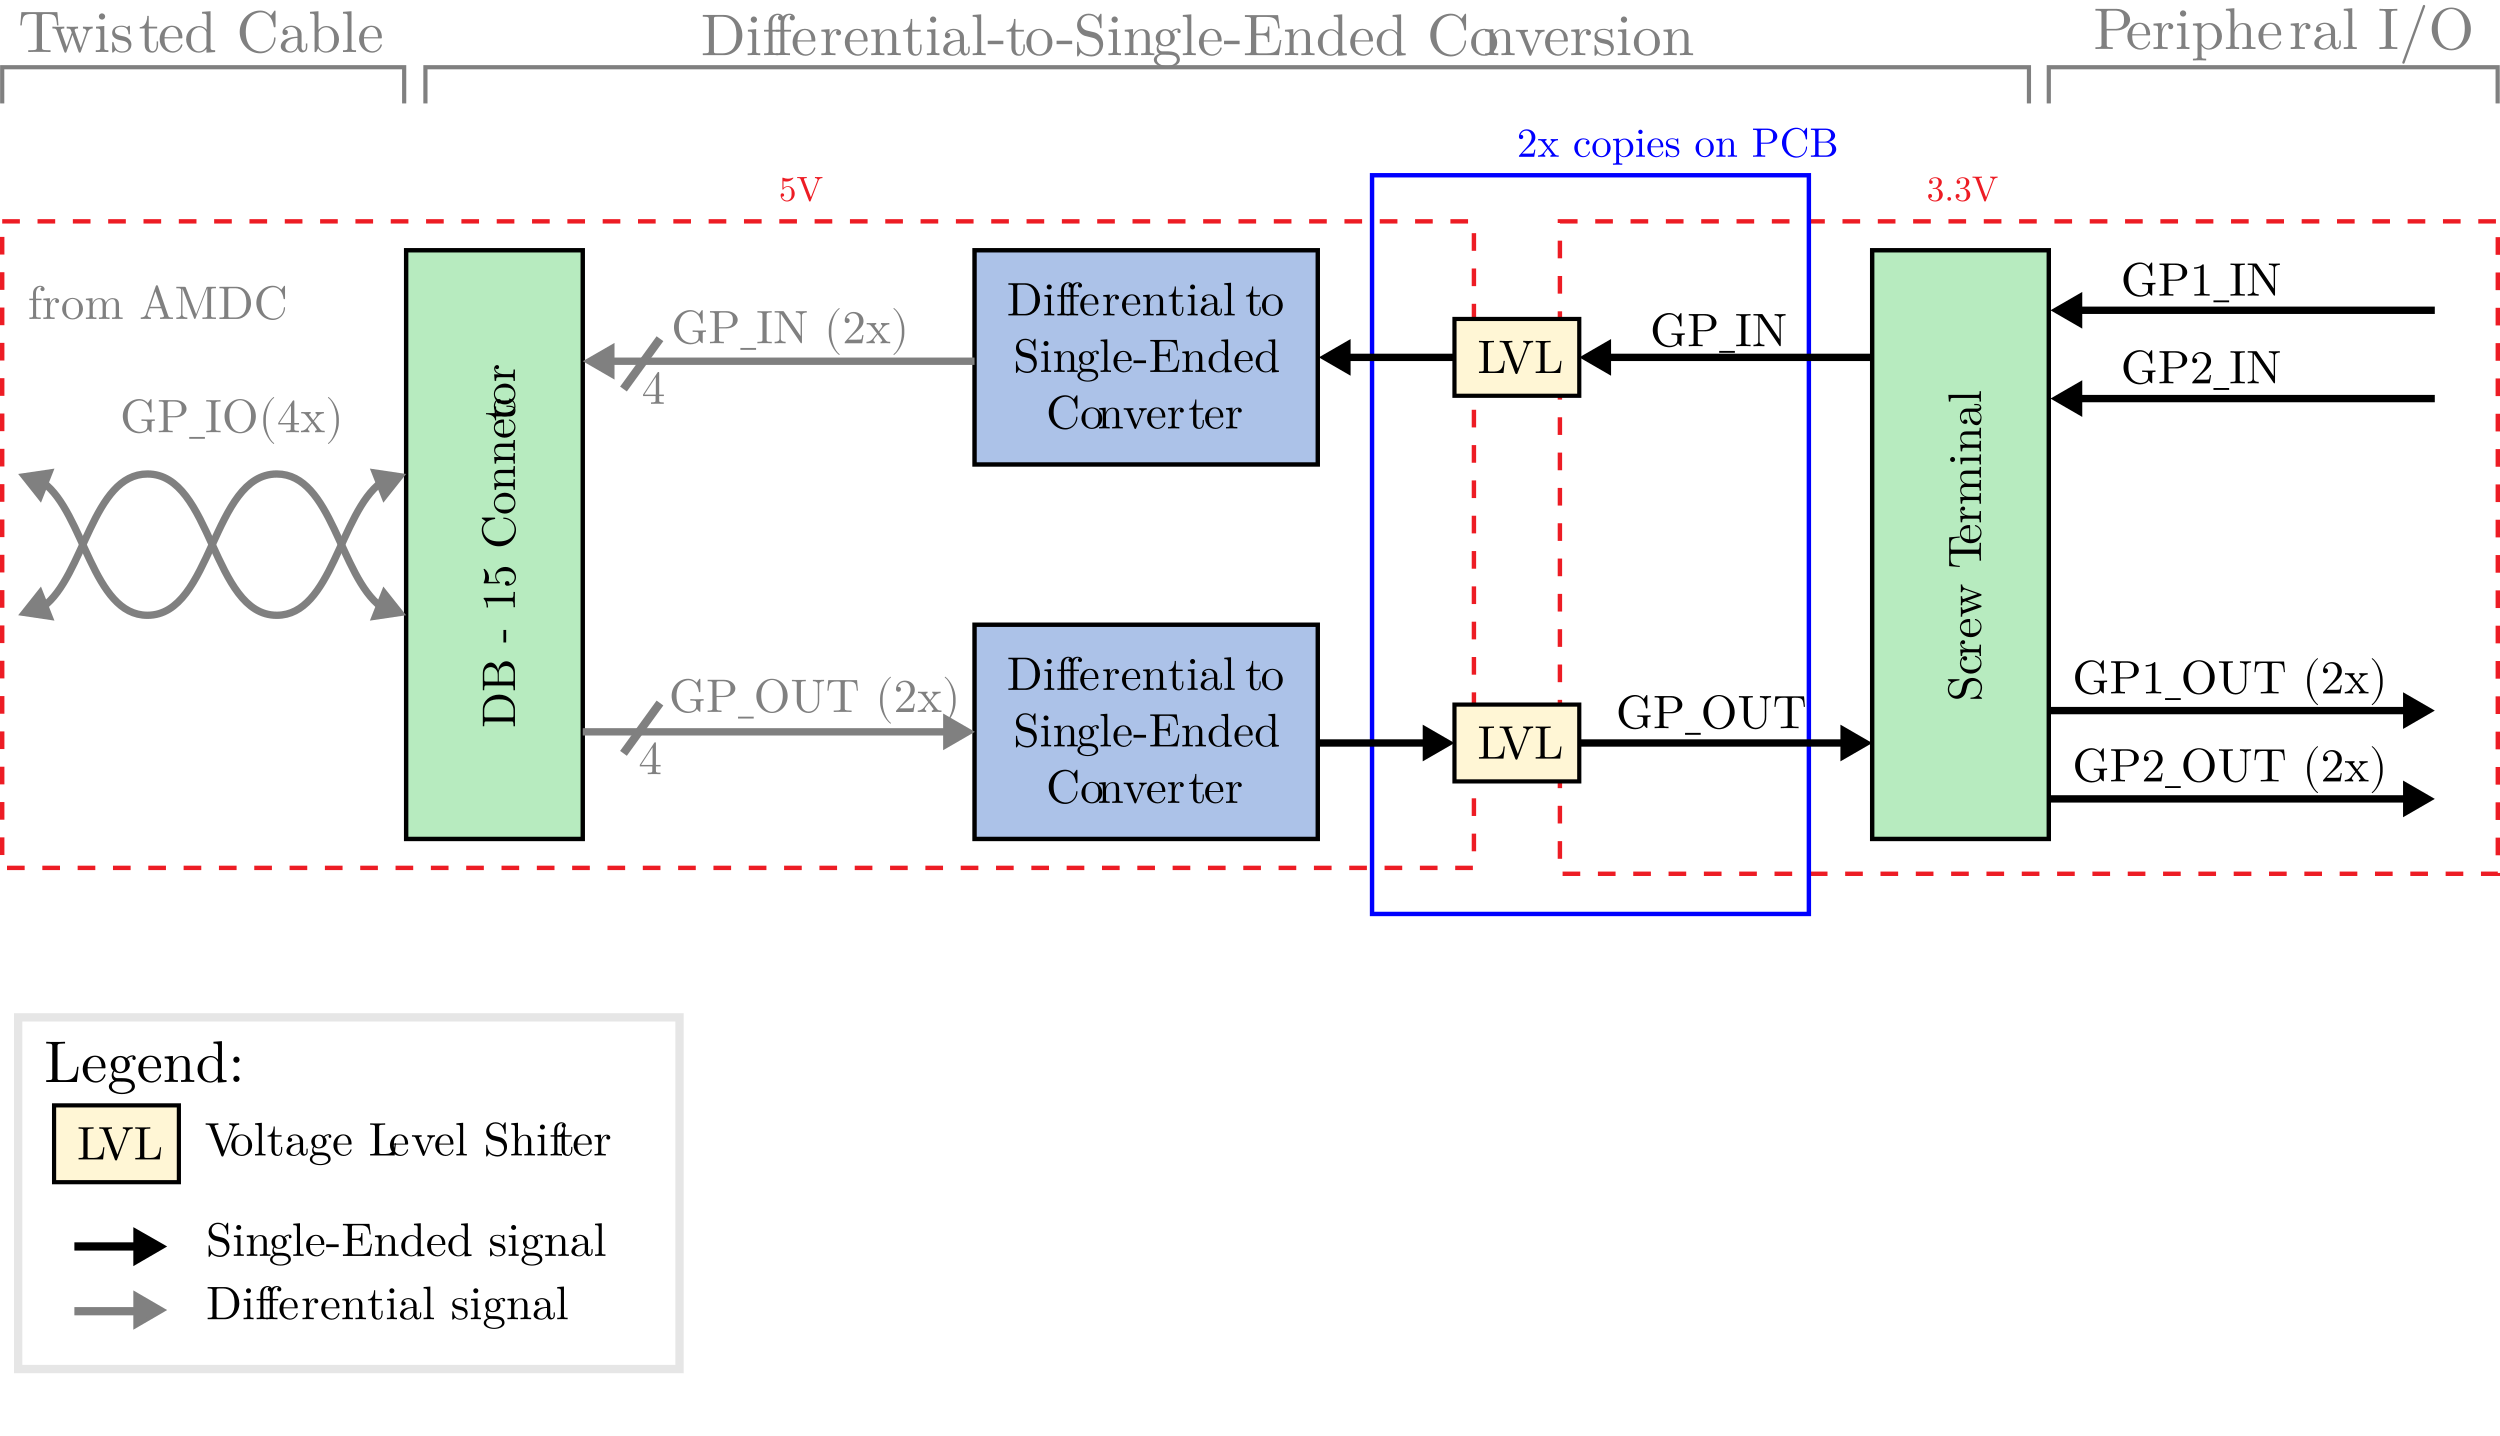
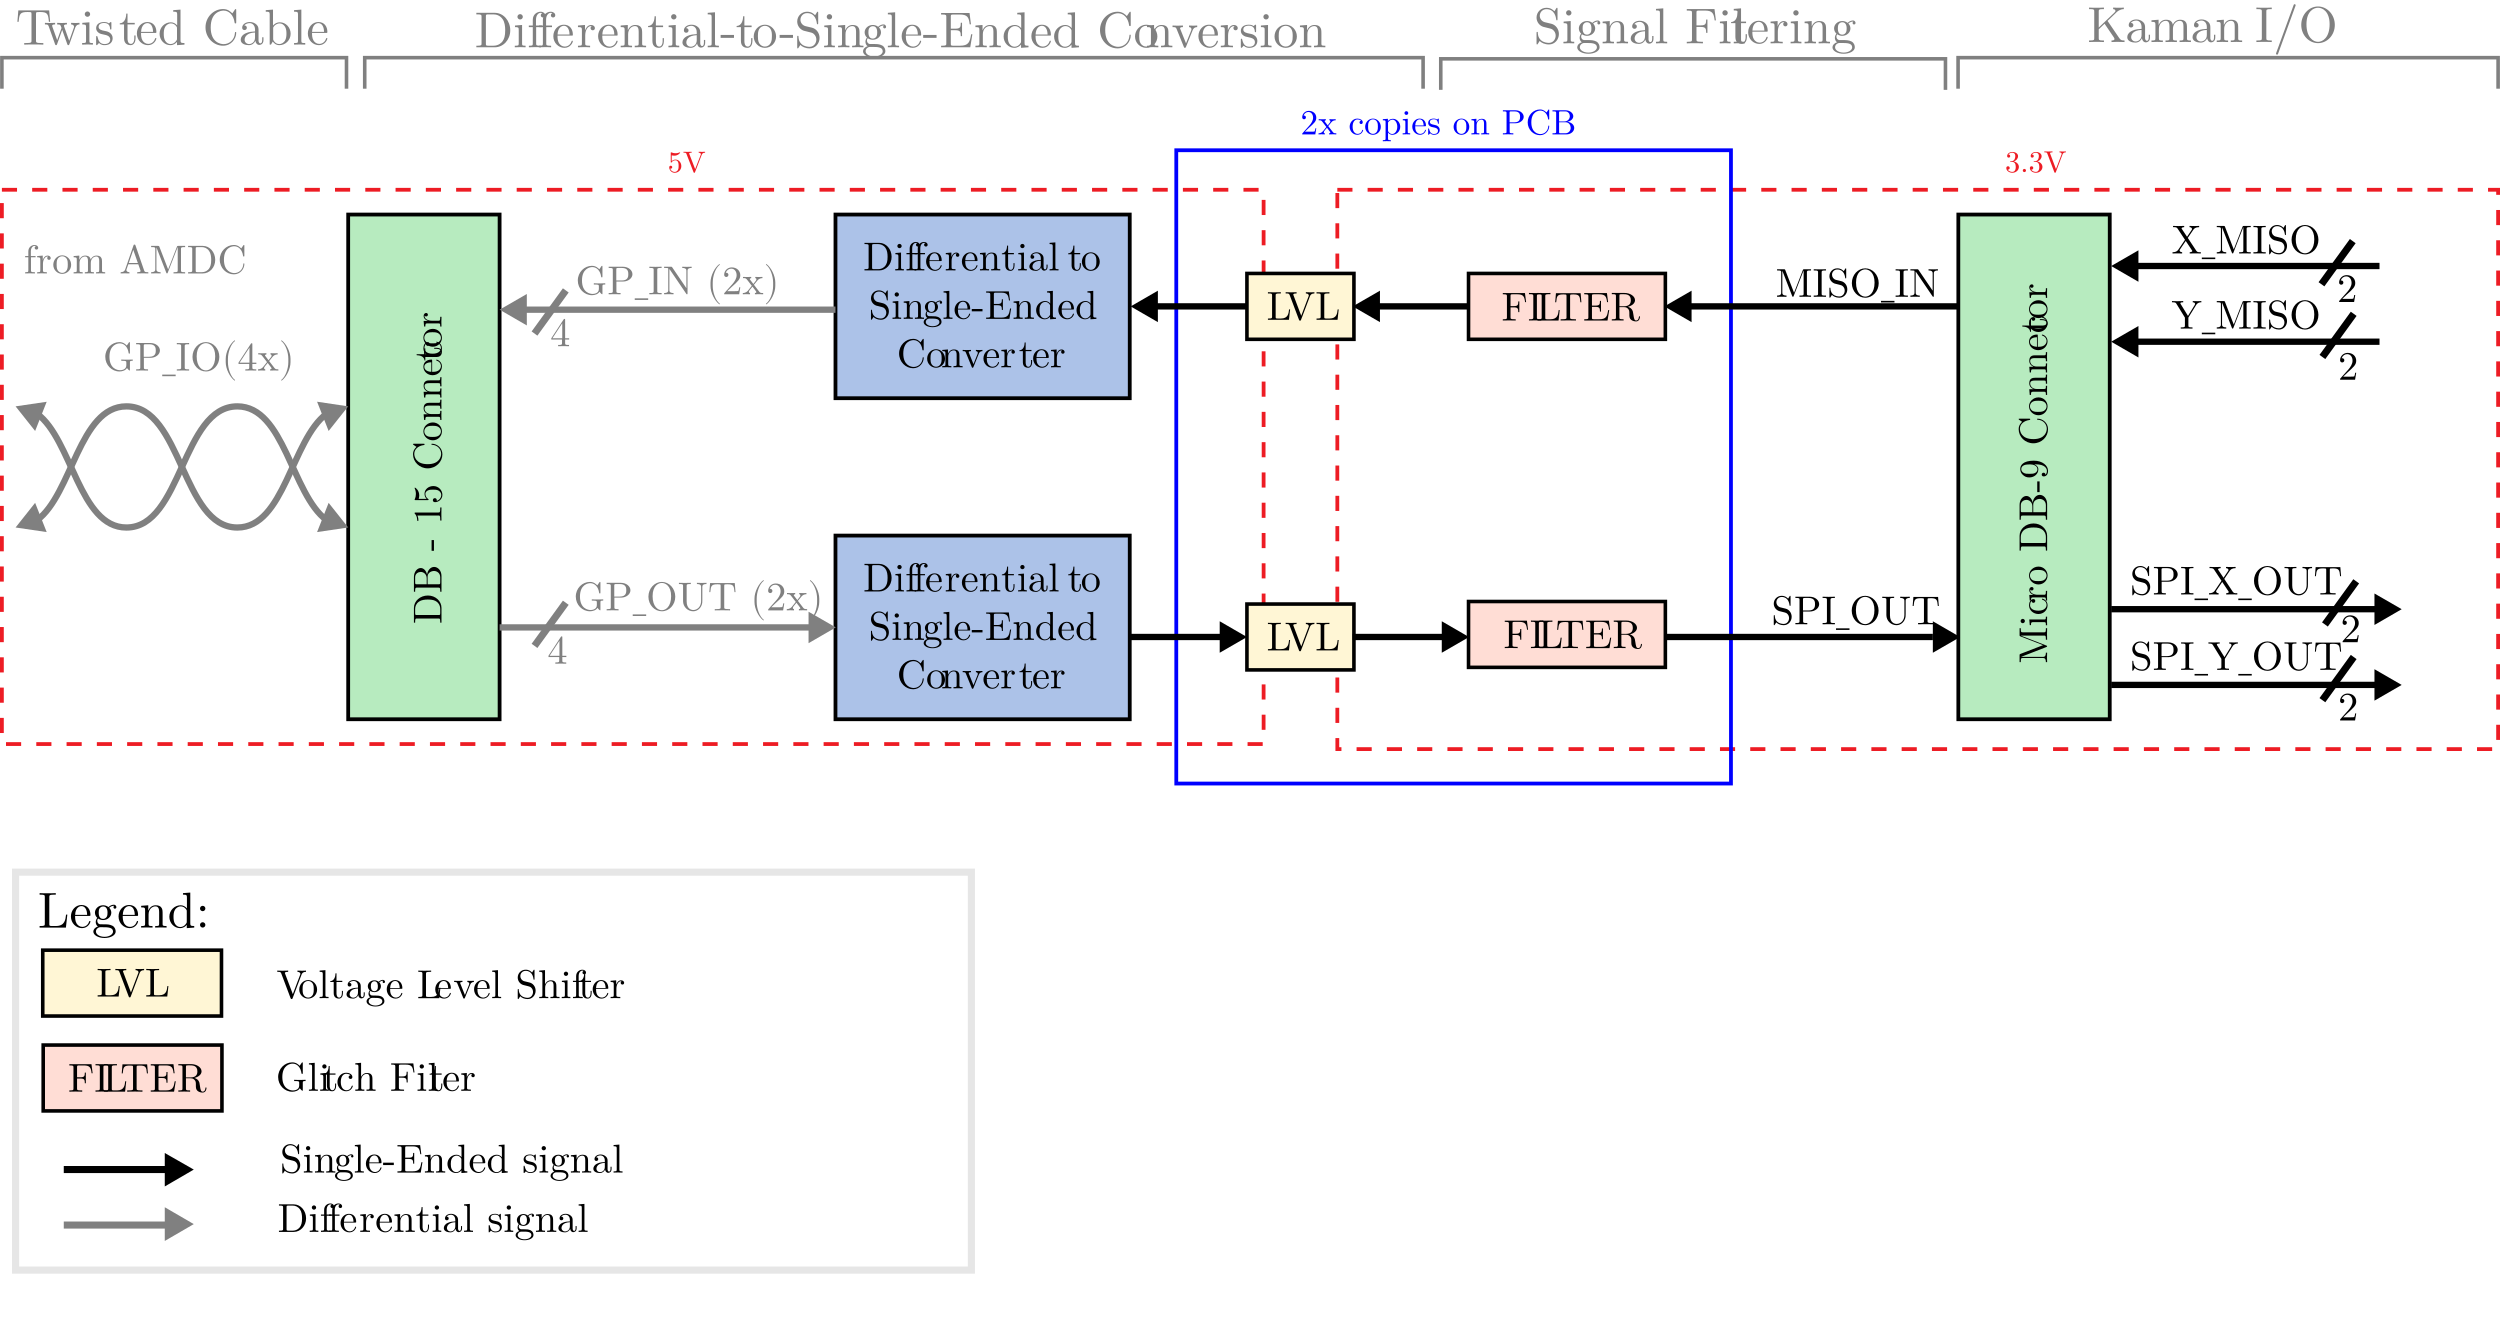
- <svg xmlns="http://www.w3.org/2000/svg" id="Layer_1" data-name="Layer 1" viewBox="0 0 849.33 487.6">
+ <svg xmlns="http://www.w3.org/2000/svg" id="Layer_1" data-name="Layer 1" viewBox="0 0 990.69 527.61">
  <defs>
-     <style>.cls-1,.cls-15,.cls-2,.cls-22,.cls-28,.cls-29,.cls-4,.cls-40,.cls-41{fill:none;}.cls-1{stroke:#ed1c24;stroke-dasharray:6;}.cls-1,.cls-15,.cls-17,.cls-2,.cls-22,.cls-28,.cls-29,.cls-33,.cls-37,.cls-39,.cls-40,.cls-41{stroke-miterlimit:11.34;}.cls-1,.cls-10,.cls-2,.cls-3{stroke-width:1.5px;}.cls-2{stroke:blue;}.cls-3{fill:#b7ebbf;}.cls-10,.cls-17,.cls-29,.cls-3,.cls-36,.cls-37,.cls-41{stroke:#000;}.cls-10,.cls-3,.cls-4{stroke-miterlimit:10;}.cls-22,.cls-28,.cls-33,.cls-38,.cls-39,.cls-4,.cls-40{stroke:gray;}.cls-28,.cls-29,.cls-4{stroke-width:2.5px;}.cls-23,.cls-27,.cls-32,.cls-33,.cls-34,.cls-38,.cls-39,.cls-5{fill:gray;}.cls-18,.cls-32,.cls-34,.cls-6{font-size:16px;}.cls-14,.cls-18,.cls-23,.cls-27,.cls-30,.cls-31,.cls-32,.cls-34,.cls-35,.cls-6{font-family:CambriaMath, Cambria Math;}.cls-7{letter-spacing:-0.01em;}.cls-8{letter-spacing:-0.01em;}.cls-9{letter-spacing:-0.08em;}.cls-10{fill:#acc2e8;}.cls-11{letter-spacing:-0.01em;}.cls-12{letter-spacing:-0.01em;}.cls-13{letter-spacing:-0.02em;}.cls-14,.cls-16,.cls-18,.cls-23,.cls-34,.cls-35{isolation:isolate;}.cls-14,.cls-23,.cls-27{font-size:20px;}.cls-15{stroke:#e6e6e6;stroke-linecap:round;}.cls-15,.cls-33,.cls-37,.cls-39{stroke-width:2.83px;}.cls-17{fill:#fff6d5;}.cls-17,.cls-22{stroke-width:1.42px;}.cls-19{letter-spacing:-0.08em;}.cls-20{letter-spacing:-0.07em;}.cls-21{letter-spacing:-0.01em;}.cls-24{letter-spacing:-0.03em;}.cls-25{letter-spacing:-0.02em;}.cls-26{letter-spacing:-0.02em;}.cls-30{font-size:11.81px;}.cls-30,.cls-31{fill:#ed1c24;}.cls-31{font-size:12px;}.cls-35{font-size:14px;fill:blue;}.cls-36,.cls-38{stroke-miterlimit:4.54;stroke-width:1.13px;}.cls-36,.cls-37,.cls-38,.cls-39{fill-rule:evenodd;}.cls-40,.cls-41{stroke-width:2.8px;}</style>
+     <style>.cls-1,.cls-13,.cls-19,.cls-2,.cls-26,.cls-27,.cls-37,.cls-38,.cls-4{fill:none;}.cls-1{stroke:#ed1c24;stroke-dasharray:6;}.cls-1,.cls-13,.cls-14,.cls-16,.cls-19,.cls-2,.cls-26,.cls-27,.cls-31,.cls-34,.cls-36,.cls-37,.cls-38,.cls-43{stroke-miterlimit:11.34;}.cls-1,.cls-2,.cls-3,.cls-9{stroke-width:1.5px;}.cls-2{stroke:blue;}.cls-3{fill:#b7ebbf;}.cls-14,.cls-16,.cls-27,.cls-3,.cls-33,.cls-34,.cls-38,.cls-43,.cls-9{stroke:#000;}.cls-3,.cls-4,.cls-9{stroke-miterlimit:10;}.cls-19,.cls-26,.cls-31,.cls-35,.cls-36,.cls-37,.cls-4{stroke:gray;}.cls-26,.cls-27,.cls-4{stroke-width:2.5px;}.cls-20,.cls-21,.cls-22,.cls-23,.cls-24,.cls-30,.cls-31,.cls-35,.cls-36,.cls-44,.cls-5{fill:gray;}.cls-10,.cls-12,.cls-15,.cls-17,.cls-18,.cls-20,.cls-21,.cls-22,.cls-23,.cls-24,.cls-28,.cls-29,.cls-30,.cls-32,.cls-6,.cls-7,.cls-8{isolation:isolate;}.cls-10,.cls-15,.cls-17,.cls-18,.cls-30,.cls-39,.cls-7,.cls-8{font-size:16px;}.cls-10,.cls-12,.cls-15,.cls-17,.cls-18,.cls-20,.cls-21,.cls-22,.cls-23,.cls-24,.cls-28,.cls-29,.cls-30,.cls-32,.cls-39,.cls-44,.cls-7,.cls-8{font-family:CambriaMath, Cambria Math;}.cls-8{letter-spacing:-0.01em;}.cls-9{fill:#acc2e8;}.cls-10{letter-spacing:-0.04em;}.cls-11{letter-spacing:-0.02em;}.cls-12,.cls-20,.cls-21,.cls-22,.cls-23,.cls-24,.cls-44{font-size:20px;}.cls-13{stroke:#e6e6e6;stroke-linecap:round;}.cls-13,.cls-31,.cls-34,.cls-36,.cls-43{stroke-width:2.83px;}.cls-14{fill:#fff6d5;}.cls-14,.cls-16,.cls-19{stroke-width:1.42px;}.cls-15{letter-spacing:-0.08em;}.cls-16{fill:#ffddd5;}.cls-17{letter-spacing:-0.07em;}.cls-18{letter-spacing:-0.02em;}.cls-20{letter-spacing:-0.03em;}.cls-22{letter-spacing:-0.01em;}.cls-23,.cls-25{letter-spacing:-0.02em;}.cls-24{letter-spacing:-0.04em;}.cls-28{font-size:11.81px;}.cls-28,.cls-29{fill:#ed1c24;}.cls-29{font-size:12px;}.cls-32{font-size:14px;fill:blue;}.cls-33,.cls-35{stroke-miterlimit:4.54;stroke-width:1.13px;}.cls-33,.cls-34,.cls-35,.cls-36{fill-rule:evenodd;}.cls-37,.cls-38{stroke-width:2.8px;}.cls-40{letter-spacing:-0.01em;}.cls-41{letter-spacing:-0.01em;}.cls-42{letter-spacing:-0.1em;}</style>
  </defs>
  <rect class="cls-1" x="0.75" y="75.2" width="499.99" height="219.65" />
-   <rect class="cls-1" x="529.95" y="75.2" width="318.63" height="221.65" />
-   <rect class="cls-2" x="466.13" y="59.54" width="148.4" height="250.96" />
+   <rect class="cls-1" x="529.95" y="75.2" width="459.99" height="221.65" />
+   <rect class="cls-2" x="466.13" y="59.54" width="219.81" height="250.96" />
  <rect class="cls-3" x="137.98" y="85.02" width="60" height="200" />
-   <path class="cls-4" d="M1088.14,2460.83c13.95,10.36,16.74,45.13,35.43,45.13,22,0,22-48,43.94-48,18.69,0,21.48,34.76,35.43,45.12" transform="translate(-1073.47 -2296.93)" />
-   <polygon class="cls-5" points="13.92 170.79 6.17 161.02 18.5 159.2 13.92 170.79" />
-   <polygon class="cls-5" points="125.65 210.85 137.98 209.02 130.23 199.26 125.65 210.85" />
-   <path class="cls-4" d="M1088.14,2503.08c13.95-10.36,16.74-45.12,35.43-45.12,22,0,22,48,43.94,48,18.69,0,21.48-34.76,35.43-45.12" transform="translate(-1073.47 -2296.93)" />
-   <polygon class="cls-5" points="18.5 210.85 6.17 209.02 13.92 199.26 18.5 210.85" />
-   <polygon class="cls-5" points="130.23 170.79 137.98 161.02 125.65 159.19 130.23 170.79" />
-   <text class="cls-6" transform="translate(174.95 247.3) rotate(-90)">DB - 15 Connec<tspan class="cls-7" x="104.18" y="0">t</tspan>
-     <tspan x="109.45" y="0">or</tspan>
-   </text>
-   <rect class="cls-3" x="636.04" y="85.02" width="60" height="200" />
-   <text class="cls-6" transform="translate(673.02 238.3) rotate(-90)">Sc<tspan class="cls-8" x="14.99" y="0">r</tspan>
-     <tspan x="21.38" y="0">ew </tspan>
-     <tspan class="cls-9" x="45.09" y="0">T</tspan>
-     <tspan x="53.28" y="0">erminal</tspan>
-   </text>
-   <rect class="cls-10" x="331.08" y="85.02" width="116.61" height="72.78" />
-   <text class="cls-6" transform="translate(342.01 107.16)">Dif<tspan class="cls-11" x="19.88" y="0">f</tspan>
-     <tspan x="24.52" y="0">e</tspan>
-     <tspan class="cls-8" x="32.33" y="0">r</tspan>
-     <tspan x="38.71" y="0">ential </tspan>
-     <tspan class="cls-7" x="80.98" y="0">t</tspan>
-     <tspan x="86.26" y="0">o </tspan>
-     <tspan x="2.25" y="19.2">Sin</tspan>
-     <tspan class="cls-12" x="23.56" y="19.2">g</tspan>
-     <tspan x="31.36" y="19.2">le-Ended </tspan>
-     <tspan x="13.39" y="38.4">Co</tspan>
-     <tspan class="cls-13" x="30.88" y="38.4">nv</tspan>
-     <tspan x="47.25" y="38.4">er</tspan>
-     <tspan class="cls-7" x="61.67" y="38.4">t</tspan>
-     <tspan x="66.94" y="38.4">er</tspan>
-   </text>
-   <rect class="cls-10" x="331.08" y="212.24" width="116.61" height="72.78" />
-   <text class="cls-6" transform="translate(342.01 234.38)">Dif<tspan class="cls-11" x="19.88" y="0">f</tspan>
-     <tspan x="24.52" y="0">e</tspan>
-     <tspan class="cls-8" x="32.33" y="0">r</tspan>
-     <tspan x="38.71" y="0">ential </tspan>
-     <tspan class="cls-7" x="80.98" y="0">t</tspan>
-     <tspan x="86.26" y="0">o </tspan>
-     <tspan x="2.25" y="19.2">Sin</tspan>
-     <tspan class="cls-12" x="23.56" y="19.2">g</tspan>
-     <tspan x="31.36" y="19.2">le-Ended </tspan>
-     <tspan x="13.39" y="38.4">Co</tspan>
-     <tspan class="cls-13" x="30.88" y="38.4">nv</tspan>
-     <tspan x="47.25" y="38.4">er</tspan>
-     <tspan class="cls-7" x="61.67" y="38.4">t</tspan>
-     <tspan x="66.94" y="38.4">er</tspan>
-   </text>
+   <path class="cls-4" d="M549.73,460.6c13.95,10.36,16.74,45.13,35.43,45.13,22,0,22-48,43.94-48,18.69,0,21.48,34.76,35.43,45.12" transform="translate(-535.06 -296.69)" />
+   <polygon class="cls-5" points="13.92 170.79 6.17 161.03 18.5 159.21 13.92 170.79" />
+   <polygon class="cls-5" points="125.65 210.85 137.98 209.03 130.23 199.26 125.65 210.85" />
+   <path class="cls-4" d="M549.73,502.85c13.95-10.36,16.74-45.12,35.43-45.12,22,0,22,48,43.94,48,18.69,0,21.48-34.76,35.43-45.12" transform="translate(-535.06 -296.69)" />
+   <polygon class="cls-5" points="18.5 210.85 6.17 209.03 13.92 199.26 18.5 210.85" />
+   <polygon class="cls-5" points="130.23 170.79 137.98 161.03 125.65 159.19 130.23 170.79" />
+   <g class="cls-6">
+     <text class="cls-7" transform="translate(174.95 247.3) rotate(-90)">DB - 15 Connec</text>
+     <text class="cls-8" transform="translate(174.95 143.13) rotate(-90)">t</text>
+     <text class="cls-7" transform="translate(174.95 137.85) rotate(-90)">or</text>
+   </g>
+   <rect class="cls-3" x="776.04" y="85.02" width="60" height="200" />
+   <rect class="cls-9" x="331.08" y="85.02" width="116.61" height="72.78" />
+   <g class="cls-6">
+     <text class="cls-7" transform="translate(342.01 107.16)">Dif</text>
+     <text class="cls-8" transform="translate(361.89 107.16)">f</text>
+     <text class="cls-7" transform="translate(366.53 107.16)">e</text>
+     <text class="cls-8" transform="translate(374.34 107.16)">r</text>
+     <text class="cls-7" transform="translate(380.72 107.16)">ential </text>
+     <text class="cls-8" transform="translate(422.99 107.16)">t</text>
+     <text class="cls-7" transform="translate(428.27 107.16)">o </text>
+     <text class="cls-7" transform="translate(344.26 126.36)">Sin</text>
+     <text class="cls-8" transform="translate(365.57 126.36)">g</text>
+     <text class="cls-7" transform="translate(373.37 126.36)">le-Ended </text>
+     <text class="cls-7" transform="translate(355.4 145.56)">Co</text>
+     <text class="cls-10" transform="translate(372.89 145.56)">n<tspan class="cls-11" x="8.3" y="0">v</tspan>
+     </text>
+     <text class="cls-7" transform="translate(389.26 145.56)">er</text>
+     <text class="cls-8" transform="translate(403.68 145.56)">t</text>
+     <text class="cls-7" transform="translate(408.95 145.56)">er</text>
+   </g>
+   <rect class="cls-9" x="331.08" y="212.24" width="116.61" height="72.78" />
+   <g class="cls-6">
+     <text class="cls-7" transform="translate(342.01 234.38)">Dif</text>
+     <text class="cls-8" transform="translate(361.89 234.38)">f</text>
+     <text class="cls-7" transform="translate(366.53 234.38)">e</text>
+     <text class="cls-8" transform="translate(374.34 234.38)">r</text>
+     <text class="cls-7" transform="translate(380.72 234.38)">ential </text>
+     <text class="cls-8" transform="translate(422.99 234.38)">t</text>
+     <text class="cls-7" transform="translate(428.27 234.38)">o </text>
+     <text class="cls-7" transform="translate(344.26 253.58)">Sin</text>
+     <text class="cls-8" transform="translate(365.57 253.58)">g</text>
+     <text class="cls-7" transform="translate(373.37 253.58)">le-Ended </text>
+     <text class="cls-7" transform="translate(355.4 272.78)">Co</text>
+     <text class="cls-10" transform="translate(372.89 272.78)">n<tspan class="cls-11" x="8.3" y="0">v</tspan>
+     </text>
+     <text class="cls-7" transform="translate(389.26 272.78)">er</text>
+     <text class="cls-8" transform="translate(403.68 272.78)">t</text>
+     <text class="cls-7" transform="translate(408.95 272.78)">er</text>
+   </g>
  <g id="text17741">
-     <text class="cls-14" transform="translate(15.04 367.58)">Legend:</text>
-   </g>
-   <rect id="rect17743" class="cls-15" x="6.17" y="345.63" width="224.69" height="119.48" />
-   <g id="text17777">
-     <text class="cls-16" x="-1073.47" y="-2296.93" />
-     <text class="cls-16" x="-1073.47" y="-2296.93" />
-     <text class="cls-16" x="-1073.47" y="-2296.93" />
-   </g>
-   <rect id="rect11473" class="cls-17" x="18.37" y="375.53" width="42.4" height="26.1" />
+     <text class="cls-12" transform="translate(15.04 367.58)">Legend:</text>
+   </g>
+   <rect id="rect17743" class="cls-13" x="6.17" y="345.63" width="378.77" height="157.67" />
+   <rect id="rect11473" class="cls-14" x="16.94" y="376.53" width="70.83" height="26.1" />
  <g id="text11477">
-     <text class="cls-18" transform="translate(26.16 393.89)">
-       <tspan class="cls-19">L</tspan>
-       <tspan x="7.26" y="0">VL</tspan>
+     <g class="cls-6">
+       <text class="cls-15" transform="translate(38.16 394.89)">L</text>
+       <text class="cls-7" transform="translate(45.42 394.89)">VL</text>
+     </g>
+   </g>
+   <rect id="rect11473-2" class="cls-14" x="494.13" y="108.36" width="42.4" height="26.1" />
+   <rect id="rect11473-2-2" data-name="rect11473-2" class="cls-16" x="581.94" y="108.36" width="78" height="26.1" />
+   <rect id="rect11473-2-3" data-name="rect11473-2" class="cls-16" x="581.94" y="238.36" width="78" height="26.1" />
+   <g id="text11477-2">
+     <g class="cls-6">
+       <text class="cls-15" transform="translate(501.92 126.72)">L</text>
+       <text class="cls-7" transform="translate(509.18 126.72)">VL</text>
+     </g>
+   </g>
+   <rect id="rect11473-3" class="cls-14" x="494.13" y="239.37" width="42.4" height="26.1" />
+   <g id="text11477-3">
+     <g class="cls-6">
+       <text class="cls-15" transform="translate(501.92 257.73)">L</text>
+       <text class="cls-7" transform="translate(509.18 257.73)">VL</text>
+     </g>
+   </g>
+   <g class="cls-6">
+     <text class="cls-17" transform="translate(109.57 395.55)">V</text>
+     <text class="cls-7" transform="translate(118.13 395.55)">oltage L</text>
+     <text class="cls-8" transform="translate(172.02 395.55)">e</text>
+     <text class="cls-18" transform="translate(179.66 395.55)">v</text>
+     <text class="cls-7" transform="translate(187.41 395.55)">el Shif</text>
+     <text class="cls-8" transform="translate(229.14 395.55)">t</text>
+     <text class="cls-7" transform="translate(234.41 395.55)">er</text>
+   </g>
+   <path id="path12203-2" class="cls-19" d="M679.59,331.84v-12.3H1099v12.3" transform="translate(-535.06 -296.69)" />
+   <path id="path12203-2-2" class="cls-19" d="M1311,331.84v-12.3h214v12.3" transform="translate(-535.06 -296.69)" />
+   <g id="text12213-2">
+     <g class="cls-6">
+       <text class="cls-20" transform="translate(6.17 17.68)">T</text>
+       <text class="cls-21" transform="translate(17.44 17.68)">wis</text>
+       <text class="cls-22" transform="translate(47.08 17.68)">t</text>
+       <text class="cls-21" transform="translate(53.67 17.68)">ed Cable</text>
+     </g>
+   </g>
+   <g id="text12213-2-2">
+     <g class="cls-6">
+       <text class="cls-23" transform="translate(827.18 16.66)">Kaman</text>
+       <text class="cls-6" x="-535.06" y="-296.69" />
+       <text class="cls-21" transform="translate(893.59 16.66)">I/O</text>
+     </g>
+   </g>
+   <path id="path12164" class="cls-19" d="M535.81,331.84v-12.3H672.37v12.3" transform="translate(-535.06 -296.69)" />
+   <g class="cls-6">
+     <text class="cls-21" transform="translate(188.06 18.74)">Dif</text>
+     <text class="cls-22" transform="translate(212.9 18.74)">f</text>
+     <text class="cls-21" transform="translate(218.71 18.74)">e</text>
+     <text class="cls-22" transform="translate(228.47 18.74)">r</text>
+     <text class="cls-21" transform="translate(236.45 18.74)">ential-</text>
+     <text class="cls-22" transform="translate(291.53 18.74)">t</text>
+     <text class="cls-21" transform="translate(298.12 18.74)">o</text>
+     <text class="cls-20" transform="translate(308.73 18.74)">-</text>
+     <text class="cls-21" transform="translate(314.79 18.74)">Sin</text>
+     <text class="cls-22" transform="translate(341.43 18.74)">g</text>
+     <text class="cls-21" transform="translate(351.18 18.74)">le-Ended Co</text>
+     <text class="cls-24" transform="translate(453.88 18.74)">n<tspan class="cls-25" x="10.39" y="0">v</tspan>
    </text>
-   </g>
-   <rect id="rect11473-2" data-name="rect11473" class="cls-17" x="494.13" y="108.36" width="42.4" height="26.1" />
-   <g id="text11477-2" data-name="text11477">
-     <text class="cls-18" transform="translate(501.92 126.72)">
-       <tspan class="cls-19">L</tspan>
-       <tspan x="7.26" y="0">VL</tspan>
-     </text>
-   </g>
-   <rect id="rect11473-3" data-name="rect11473" class="cls-17" x="494.13" y="239.37" width="42.4" height="26.1" />
-   <g id="text11477-3" data-name="text11477">
-     <text class="cls-18" transform="translate(501.92 257.73)">
-       <tspan class="cls-19">L</tspan>
-       <tspan x="7.26" y="0">VL</tspan>
-     </text>
-   </g>
-   <text class="cls-6" transform="translate(69.57 392.55)">
-     <tspan class="cls-20">V</tspan>
-     <tspan x="8.56" y="0">oltage L</tspan>
-     <tspan class="cls-21" x="62.45" y="0">e</tspan>
-     <tspan class="cls-13" x="70.09" y="0">v</tspan>
-     <tspan x="77.84" y="0">el Shif</tspan>
-     <tspan class="cls-7" x="119.57" y="0">t</tspan>
-     <tspan x="124.84" y="0">er</tspan>
-   </text>
-   <path id="path12203-2" class="cls-22" d="M1218,2332.07v-12.3h544.77v12.3" transform="translate(-1073.47 -2296.93)" />
-   <path id="path12203-2-2" data-name="path12203-2" class="cls-22" d="M1769.51,2332.07v-12.3H1922v12.3" transform="translate(-1073.47 -2296.93)" />
-   <g id="text12213-2">
-     <text class="cls-23" transform="translate(6.17 17.68)">
-       <tspan class="cls-24">T</tspan>
-       <tspan x="11.27" y="0">wis</tspan>
-       <tspan class="cls-7" x="40.91" y="0">t</tspan>
-       <tspan x="47.5" y="0">ed Cable</tspan>
-     </text>
-   </g>
-   <g id="text12213-2-2" data-name="text12213-2">
-     <text class="cls-23" transform="translate(711.18 16.66)">
-       <tspan class="cls-25">P</tspan>
-       <tspan x="10.99" y="0">eriphe</tspan>
-       <tspan class="cls-26" x="66.48" y="0">r</tspan>
-       <tspan x="74.41" y="0">al I/O</tspan>
-     </text>
-   </g>
-   <path id="path12164" class="cls-22" d="M1074.22,2332.07v-12.3h136.56v12.3" transform="translate(-1073.47 -2296.93)" />
-   <text class="cls-27" transform="translate(238.06 18.74)">Dif<tspan class="cls-11" x="24.84" y="0">f</tspan>
-     <tspan x="30.65" y="0">e</tspan>
-     <tspan class="cls-8" x="40.41" y="0">r</tspan>
-     <tspan x="48.39" y="0">ential-</tspan>
-     <tspan class="cls-7" x="103.47" y="0">t</tspan>
-     <tspan x="110.06" y="0">o</tspan>
-     <tspan class="cls-24" x="120.67" y="0">-</tspan>
-     <tspan x="126.73" y="0">Sin</tspan>
-     <tspan class="cls-12" x="153.37" y="0">g</tspan>
-     <tspan x="163.12" y="0">le-Ended Co</tspan>
-     <tspan class="cls-13" x="265.82" y="0">nv</tspan>
-     <tspan x="286.28" y="0">ersion</tspan>
-   </text>
-   <line class="cls-28" x1="206.95" y1="122.72" x2="331.08" y2="122.72" />
-   <polygon class="cls-5" points="208.77 128.96 197.98 122.72 208.77 116.49 208.77 128.96" />
-   <line class="cls-29" x1="448.05" y1="252.42" x2="485.16" y2="252.42" />
-   <polygon points="483.34 258.66 494.13 252.43 483.34 246.19 483.34 258.66" />
-   <line class="cls-29" x1="536.53" y1="252.42" x2="627.07" y2="252.42" />
-   <polygon points="625.25 258.66 636.04 252.43 625.25 246.19 625.25 258.66" />
-   <line class="cls-29" x1="545.5" y1="121.41" x2="636.04" y2="121.41" />
-   <polygon points="547.33 127.65 536.53 121.41 547.33 115.18 547.33 127.65" />
-   <line class="cls-29" x1="457.02" y1="121.41" x2="494.13" y2="121.41" />
-   <polygon points="458.84 127.65 448.05 121.41 458.84 115.18 458.84 127.65" />
-   <line class="cls-28" x1="197.98" y1="248.63" x2="322.23" y2="248.63" />
-   <polygon class="cls-5" points="320.41 254.87 331.2 248.63 320.41 242.4 320.41 254.87" />
-   <text class="cls-30" transform="translate(264.59 68.2) scale(1.02 1)">5V</text>
-   <text class="cls-31" transform="translate(654.55 68.2)">3.3V</text>
-   <line class="cls-29" x1="705.58" y1="105.41" x2="827.18" y2="105.41" />
-   <polygon points="707.41 111.65 696.61 105.41 707.41 99.18 707.41 111.65" />
-   <line class="cls-29" x1="705.58" y1="135.41" x2="827.18" y2="135.41" />
-   <polygon points="707.41 141.65 696.61 135.41 707.41 129.18 707.41 141.65" />
-   <line class="cls-29" x1="696.61" y1="241.41" x2="818.21" y2="241.41" />
-   <polygon points="816.39 247.65 827.18 241.41 816.39 235.18 816.39 247.65" />
-   <line class="cls-29" x1="696.61" y1="271.41" x2="818.21" y2="271.41" />
-   <polygon points="816.39 277.65 827.18 271.41 816.39 265.18 816.39 277.65" />
-   <text class="cls-32" transform="translate(228.08 116.62)">GP_IN (2x)</text>
-   <text class="cls-6" transform="translate(560.61 117.62)">GP_IN</text>
-   <text class="cls-6" transform="translate(720.53 100.45)">GP1_IN</text>
-   <text class="cls-6" transform="translate(720.53 130.23)">GP2_IN</text>
-   <text class="cls-6" transform="translate(704.09 235.58)">GP1_OUT (2x)</text>
-   <text class="cls-6" transform="translate(704.09 265.47)">GP2_OUT (2x)</text>
-   <text class="cls-6" transform="translate(549.01 247.39)">GP_OUT</text>
-   <text class="cls-32" transform="translate(227.28 241.88)">GP_OUT (2x)</text>
-   <text class="cls-32" transform="translate(40.83 146.85)">GP_IO(4x)</text>
-   <path id="path10776" class="cls-33" d="M1285.28,2429.1l12.4-17.1" transform="translate(-1073.47 -2296.93)" />
+     <text class="cls-21" transform="translate(474.34 18.74)">ersion</text>
+   </g>
+   <line class="cls-26" x1="206.95" y1="122.72" x2="331.08" y2="122.72" />
+   <polygon class="cls-5" points="208.77 128.97 197.98 122.72 208.77 116.5 208.77 128.97" />
+   <line class="cls-27" x1="448.05" y1="252.42" x2="485.16" y2="252.42" />
+   <polygon points="483.34 258.67 494.13 252.44 483.34 246.19 483.34 258.67" />
+   <line class="cls-27" x1="536.05" y1="252.42" x2="573.16" y2="252.42" />
+   <polygon points="571.34 258.67 582.13 252.44 571.34 246.19 571.34 258.67" />
+   <line class="cls-27" x1="659.94" y1="252.42" x2="765.94" y2="252.42" />
+   <polygon points="765.94 258.67 776.73 252.44 765.94 246.19 765.94 258.67" />
+   <line class="cls-27" x1="669.94" y1="121.41" x2="776.04" y2="121.41" />
+   <polygon points="670.33 127.66 659.53 121.42 670.33 115.19 670.33 127.66" />
+   <line class="cls-27" x1="457.02" y1="121.41" x2="494.13" y2="121.41" />
+   <polygon points="458.84 127.66 448.05 121.42 458.84 115.19 458.84 127.66" />
+   <line class="cls-27" x1="545.02" y1="121.41" x2="582.13" y2="121.41" />
+   <polygon points="546.84 127.66 536.05 121.42 546.84 115.19 546.84 127.66" />
+   <line class="cls-26" x1="197.98" y1="248.63" x2="322.23" y2="248.63" />
+   <polygon class="cls-5" points="320.41 254.88 331.2 248.63 320.41 242.41 320.41 254.88" />
+   <text class="cls-28" transform="translate(264.59 68.21) scale(1.02 1)">5V</text>
+   <text class="cls-29" transform="translate(794.55 68.2)">3.3V</text>
+   <line class="cls-27" x1="845.58" y1="105.41" x2="942.94" y2="105.41" />
+   <polygon points="847.41 111.66 836.61 105.42 847.41 99.19 847.41 111.66" />
+   <line class="cls-27" x1="845.58" y1="135.41" x2="942.94" y2="135.41" />
+   <polygon points="847.41 141.66 836.61 135.41 847.41 129.19 847.41 141.66" />
+   <line class="cls-27" x1="836.61" y1="241.41" x2="942.94" y2="241.41" />
+   <polygon points="940.94 247.66 951.73 241.41 940.94 235.19 940.94 247.66" />
+   <line class="cls-27" x1="836.61" y1="271.41" x2="942.94" y2="271.41" />
+   <polygon points="940.94 277.65 951.73 271.42 940.94 265.19 940.94 277.65" />
+   <text class="cls-30" transform="translate(228.08 116.62)">GP_IN (2x)</text>
+   <text class="cls-7" transform="translate(703.61 117.62)">MISO_IN</text>
+   <text class="cls-7" transform="translate(860.53 100.45)">X_MISO</text>
+   <text class="cls-7" transform="translate(860.53 130.23)">Y_MISO</text>
+   <text class="cls-7" transform="translate(844.09 235.58)">SPI_X_OUT</text>
+   <text class="cls-7" transform="translate(844.09 265.47)">SPI_Y_OUT</text>
+   <text class="cls-7" transform="translate(702.01 247.39)">SPI_OUT</text>
+   <text class="cls-30" transform="translate(227.28 241.88)">GP_OUT (2x)</text>
+   <text class="cls-30" transform="translate(40.83 146.85)">GP_IO(4x)</text>
+   <path id="path10776" class="cls-31" d="M746.87,428.87l12.4-17.1" transform="translate(-535.06 -296.69)" />
  <g id="text11530">
-     <text class="cls-34" transform="translate(218.01 137.2)">4</text>
-   </g>
-   <path id="path10776-2" data-name="path10776" class="cls-33" d="M1285.28,2552.87l12.4-17.1" transform="translate(-1073.47 -2296.93)" />
-   <g id="text11530-2" data-name="text11530">
-     <text class="cls-34" transform="translate(216.9 263.01)">4</text>
+     <text class="cls-30" transform="translate(218.01 137.2)">4</text>
+   </g>
+   <path id="path10776-2" class="cls-31" d="M746.87,552.64l12.4-17.1" transform="translate(-535.06 -296.69)" />
+   <g id="text11530-2">
+     <text class="cls-30" transform="translate(216.9 263.01)">4</text>
  </g>
  <g id="text819-5-8-91-5-0-8-0-3-5-7-9-7-9">
-     <text class="cls-35" transform="translate(515.33 53.26)">2x copies on PCB</text>
-   </g>
-   <path id="path5299" class="cls-36" d="M1129.13,2720.4l-9.8,5.7v-11.3Z" transform="translate(-1073.47 -2296.93)" />
-   <path id="path5297" class="cls-37" d="M1122.63,2720.4" transform="translate(-1073.47 -2296.93)" />
+     <text class="cls-32" transform="translate(515.33 53.26)">2x copies on PCB</text>
+   </g>
+   <path id="path5299" class="cls-33" d="M610.72,760.17l-9.8,5.7v-11.3Z" transform="translate(-535.06 -296.69)" />
+   <path id="path5297" class="cls-34" d="M604.22,760.17" transform="translate(-535.06 -296.69)" />
  <g id="text7955">
-     <text class="cls-18" transform="translate(69.98 426.67)">Sin<tspan class="cls-12" x="21.31" y="0">g</tspan>
-       <tspan x="29.11" y="0">le-Ended signal</tspan>
-     </text>
-   </g>
-   <path id="path7969" class="cls-38" d="M1129.13,2742l-9.8,5.7v-11.4Z" transform="translate(-1073.47 -2296.93)" />
-   <path id="path7963" class="cls-39" d="M1122.63,2742" transform="translate(-1073.47 -2296.93)" />
+     <g class="cls-6">
+       <text class="cls-7" transform="translate(110.98 464.67)">Sin</text>
+       <text class="cls-8" transform="translate(132.29 464.67)">g</text>
+       <text class="cls-7" transform="translate(140.09 464.67)">le-Ended signal</text>
+     </g>
+   </g>
+   <path id="path7969" class="cls-35" d="M610.72,781.77l-9.8,5.7v-11.4Z" transform="translate(-535.06 -296.69)" />
+   <path id="path7963" class="cls-36" d="M584.22,781.77" transform="translate(-535.06 -296.69)" />
  <g id="text7967">
-     <text class="cls-18" transform="translate(69.98 448.18)">Dif<tspan class="cls-11" x="19.88" y="0">f</tspan>
-       <tspan x="24.52" y="0">e</tspan>
-       <tspan class="cls-8" x="32.33" y="0">r</tspan>
-       <tspan x="38.71" y="0">ential signal</tspan>
-     </text>
-   </g>
-   <line class="cls-40" x1="49.16" y1="445.46" x2="25.27" y2="445.46" />
-   <line class="cls-41" x1="49.16" y1="423.46" x2="25.27" y2="423.46" />
+     <g class="cls-6">
+       <text class="cls-7" transform="translate(109.98 488.18)">Dif</text>
+       <text class="cls-8" transform="translate(129.86 488.18)">f</text>
+       <text class="cls-7" transform="translate(134.5 488.18)">e</text>
+       <text class="cls-8" transform="translate(142.31 488.18)">r</text>
+       <text class="cls-7" transform="translate(148.69 488.18)">ential signal</text>
+     </g>
+   </g>
+   <line class="cls-37" x1="66.94" y1="485.46" x2="25.27" y2="485.46" />
+   <line class="cls-38" x1="66.94" y1="463.46" x2="25.27" y2="463.46" />
  <g id="text11471">
-     <text class="cls-34" transform="translate(9.43 108.36)">f</text>
-     <text class="cls-34" transform="translate(14.27 108.36)">r</text>
-     <text class="cls-34" transform="translate(20.66 108.36)">om AMDC</text>
-   </g>
+     <text class="cls-30" transform="translate(9.43 108.36)">f</text>
+     <text class="cls-30" transform="translate(14.27 108.36)">r</text>
+     <text class="cls-30" transform="translate(20.66 108.36)">om AMDC</text>
+   </g>
+   <text class="cls-39" transform="translate(811.23 262.99) rotate(-90)">Mic<tspan class="cls-40" x="24.55" y="0">r</tspan>
+     <tspan x="30.93" y="0">o DB-9 Connec</tspan>
+     <tspan class="cls-41" x="131.22" y="0">t</tspan>
+     <tspan x="136.49" y="0">or</tspan>
+   </text>
+   <text class="cls-39" transform="translate(594.99 127.01)">FI<tspan class="cls-42" x="13.77" y="0">L</tspan>
+     <tspan x="20.72" y="0">TER</tspan>
+   </text>
+   <text class="cls-39" transform="translate(595.77 256.83)">FI<tspan class="cls-42" x="13.77" y="0">L</tspan>
+     <tspan x="20.72" y="0">TER</tspan>
+   </text>
+   <rect id="rect11473-2-4" data-name="rect11473-2" class="cls-16" x="17.12" y="414.13" width="70.83" height="26.1" />
+   <text class="cls-39" transform="translate(26.94 432.6)">FI<tspan class="cls-42" x="13.77" y="0">L</tspan>
+     <tspan x="20.72" y="0">TER</tspan>
+   </text>
+   <text class="cls-39" transform="translate(109.33 432.27)">Gli<tspan class="cls-41" x="18.56" y="0">t</tspan>
+     <tspan x="23.84" y="0">ch Fil</tspan>
+     <tspan class="cls-41" x="60.62" y="0">t</tspan>
+     <tspan x="65.89" y="0">er</tspan>
+   </text>
+   <path id="path10776-2-2" data-name="path10776" class="cls-43" d="M1455,409.34l12.4-17.1" transform="translate(-535.06 -296.69)" />
+   <g id="text11530-2-2" data-name="text11530">
+     <text class="cls-7" transform="translate(926.14 119.68)">2</text>
+   </g>
+   <path id="path10776-3" data-name="path10776" class="cls-43" d="M1455.37,438.15l12.4-17.1" transform="translate(-535.06 -296.69)" />
+   <g id="text11530-3" data-name="text11530">
+     <text class="cls-7" transform="translate(926.52 150.49)">2</text>
+   </g>
+   <path id="path10776-4" data-name="path10776" class="cls-43" d="M1456.37,544.15l12.4-17.1" transform="translate(-535.06 -296.69)" />
+   <g id="text11530-4" data-name="text11530">
+     <text class="cls-7" transform="translate(927.52 254.49)">2</text>
+   </g>
+   <path id="path10776-5" data-name="path10776" class="cls-43" d="M1455.37,574.15l12.4-17.1" transform="translate(-535.06 -296.69)" />
+   <g id="text11530-5" data-name="text11530">
+     <text class="cls-7" transform="translate(926.52 285.49)">2</text>
+   </g>
+   <path id="path12203-2-2-2" data-name="path12203-2" class="cls-19" d="M1106,332.29V320h200v12.3" transform="translate(-535.06 -296.69)" />
+   <text class="cls-44" transform="translate(607.77 17.18)">Signal Fil<tspan class="cls-41" x="77.84" y="0">t</tspan>
+     <tspan x="84.43" y="0">ering</tspan>
+   </text>
</svg>
